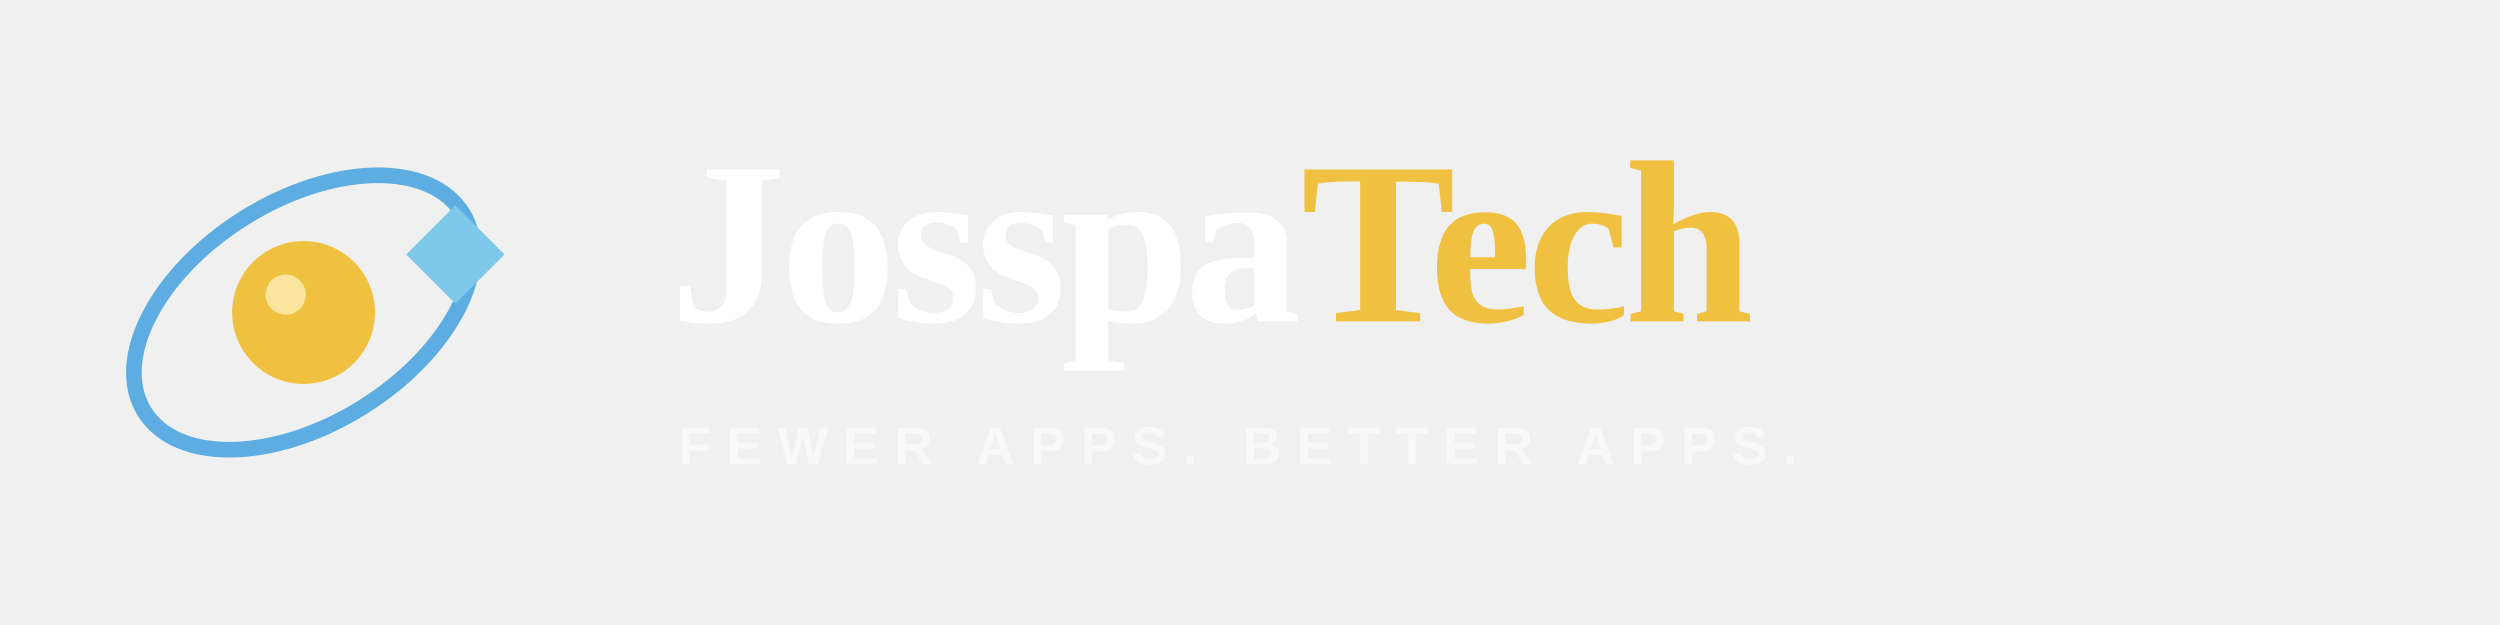
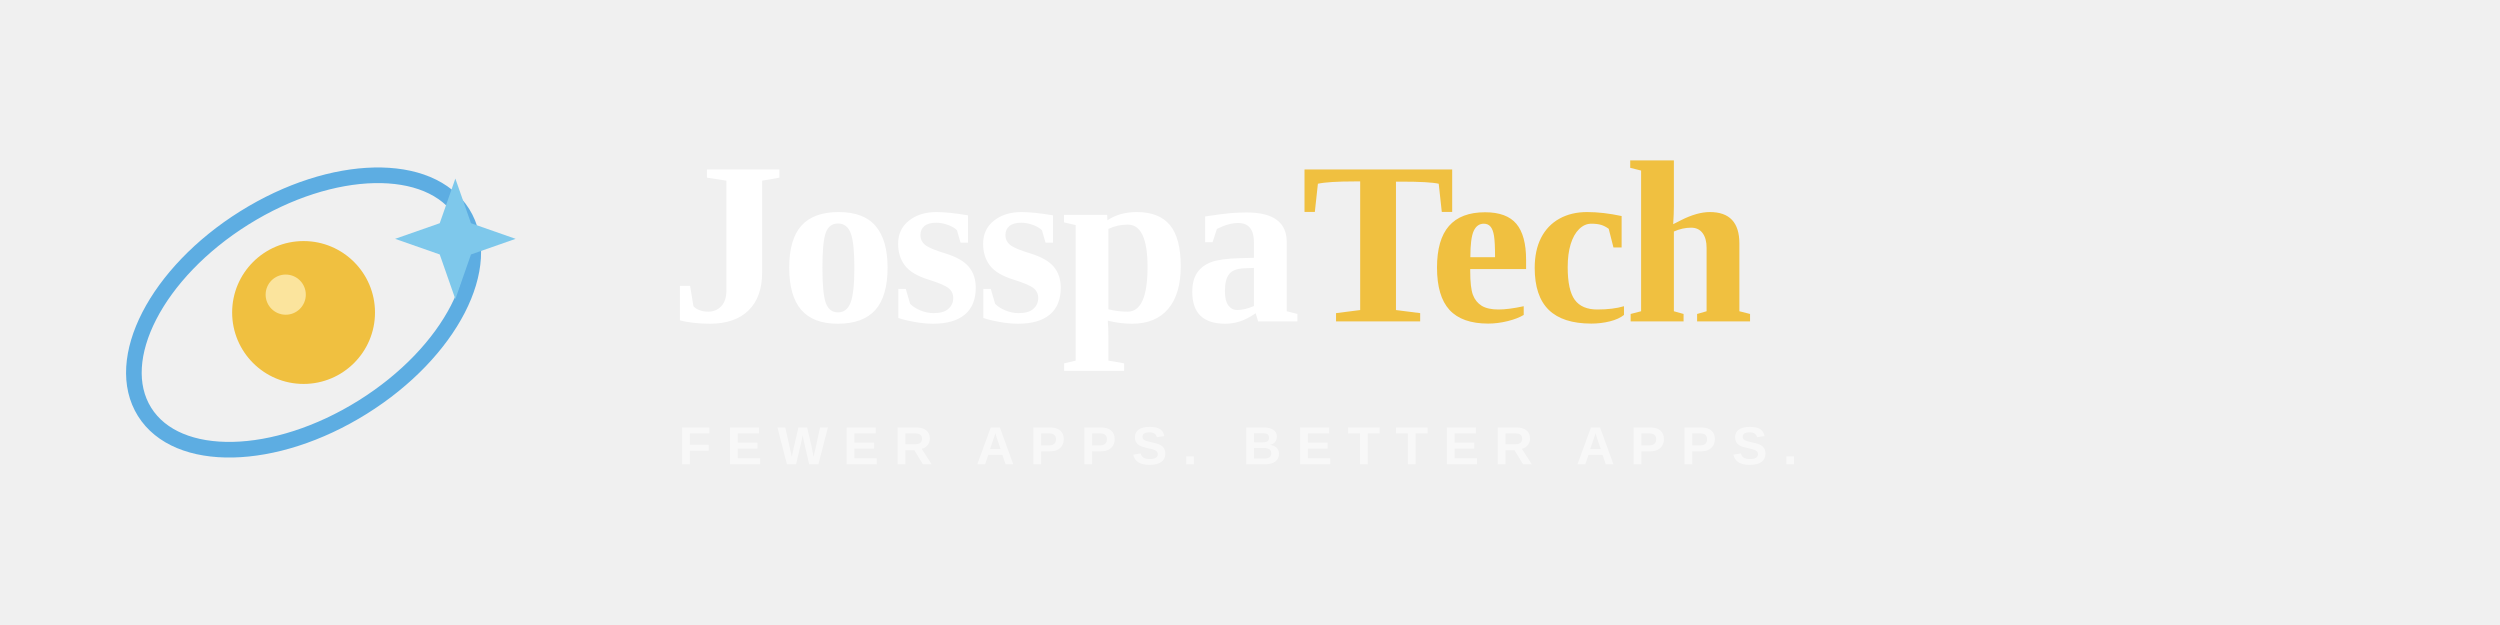
<svg xmlns="http://www.w3.org/2000/svg" viewBox="0 0 560 140" role="img" aria-label="JosspaTech">
  <g transform="translate(12 14)">
    <ellipse cx="56" cy="56" rx="42" ry="25" fill="none" stroke="#5DADE2" stroke-width="3.5" transform="rotate(-32 56 56)" />
-     <polygon points="90,32 101,43 90,54 79,43" fill="#7EC8EB" />
    <circle cx="56" cy="56" r="16" fill="#F0C040" />
    <circle cx="52" cy="52" r="4.5" fill="#FFF3C4" opacity="0.7" />
+     <path d="M90 26 L93.5 36 L103.5 39.5 L93.5 43 L90 53 L86.5 43 L76.5 39.5 L86.5 36 Z" fill="#7EC8EB" />
  </g>
  <text x="150" y="72" font-family="Georgia, 'Times New Roman', serif" font-size="52" font-weight="700" letter-spacing="-1.2" fill="#FFFFFF">Josspa<tspan fill="#F0C040">Tech</tspan>
  </text>
  <text x="152" y="104" font-family="Manrope, Arial, sans-serif" font-size="12" font-weight="700" letter-spacing="3.4" fill="rgba(255,255,255,0.55)">FEWER APPS. BETTER APPS.</text>
</svg>
